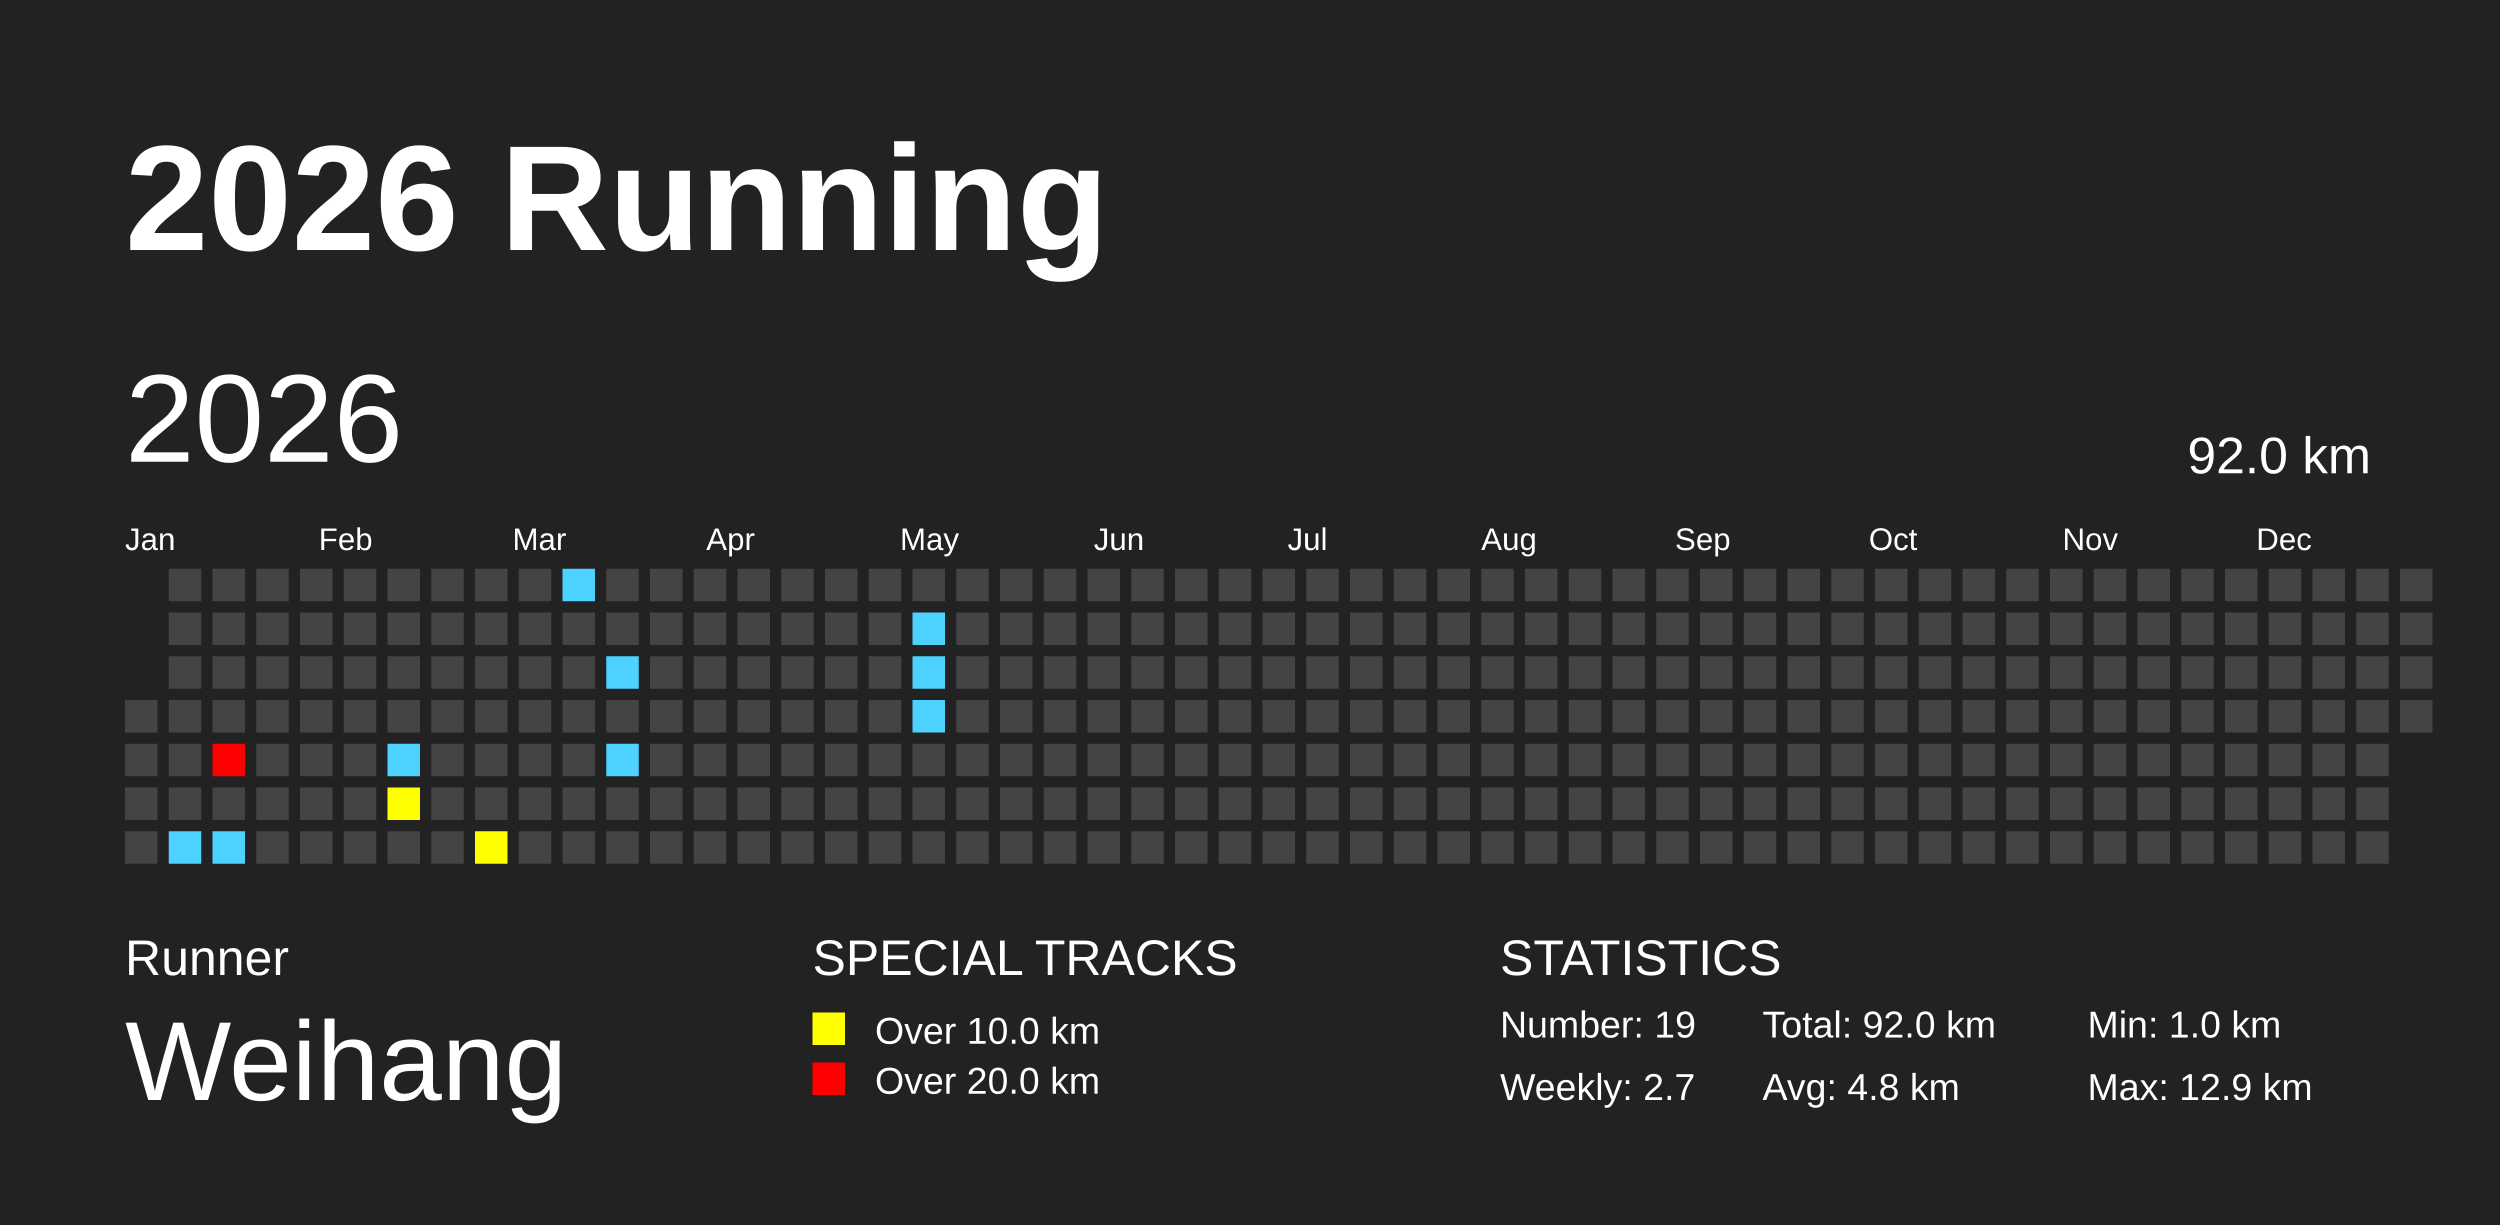
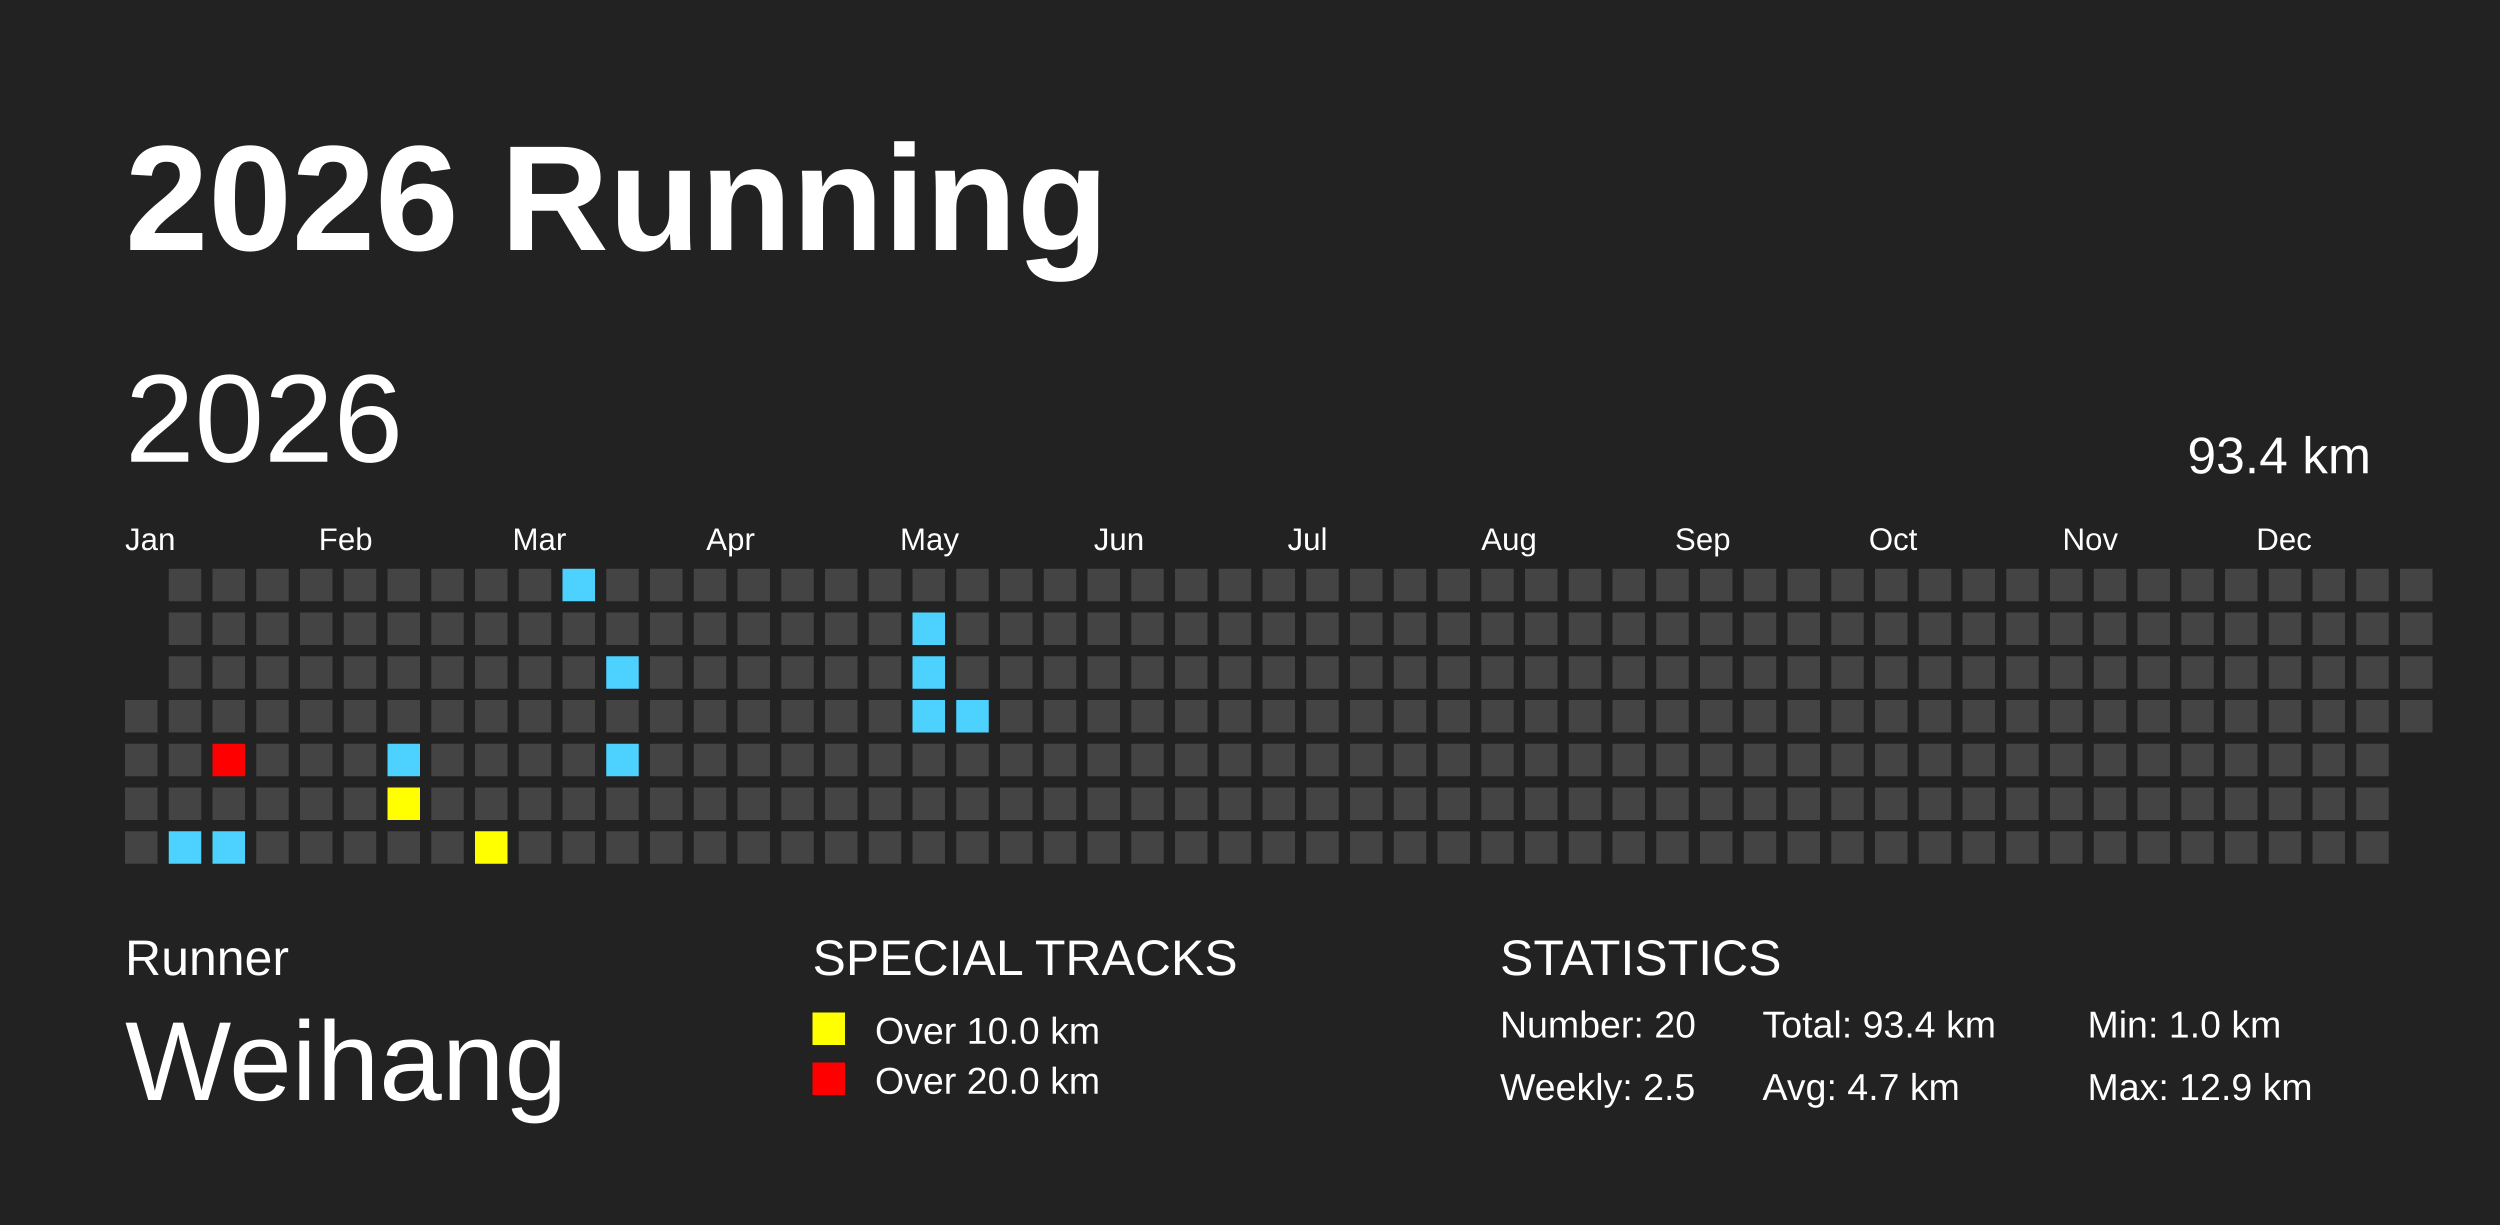
<svg xmlns="http://www.w3.org/2000/svg" baseProfile="full" height="98mm" version="1.1" viewBox="0,0,200,98" width="200mm">
  <defs />
  <rect fill="#222222" height="98" width="200" x="0" y="0" />
  <text fill="#FFFFFF" style="font-size:12px; font-family:Arial; font-weight:bold;" x="10" y="20">2026 Running</text>
  <text fill="#FFFFFF" style="font-size:4px; font-family:Arial" x="10" y="78">Runner</text>
  <text fill="#FFFFFF" style="font-size:9px; font-family:Arial" x="10" y="88">Weihang</text>
  <text fill="#FFFFFF" style="font-size:4px; font-family:Arial" x="65" y="78">SPECIAL TRACKS</text>
  <rect fill="yellow" height="2.6" width="2.6" x="65" y="81" />
  <text fill="#FFFFFF" style="font-size:3px; font-family:Arial" x="70" y="83.5">Over 10.0 km</text>
  <rect fill="red" height="2.6" width="2.6" x="65" y="85" />
  <text fill="#FFFFFF" style="font-size:3px; font-family:Arial" x="70" y="87.5">Over 20.0 km</text>
  <text fill="#FFFFFF" style="font-size:4px; font-family:Arial" x="120" y="78">STATISTICS</text>
-   <text fill="#FFFFFF" style="font-size:3px; font-family:Arial" x="120" y="83">Number: 19</text>
-   <text fill="#FFFFFF" style="font-size:3px; font-family:Arial" x="120" y="88">Weekly: 2.7</text>
-   <text fill="#FFFFFF" style="font-size:3px; font-family:Arial" x="141" y="83">Total: 92.0 km</text>
-   <text fill="#FFFFFF" style="font-size:3px; font-family:Arial" x="141" y="88">Avg: 4.8 km</text>
+   <text fill="#FFFFFF" style="font-size:3px; font-family:Arial" x="120" y="83">Number: 20</text>
+   <text fill="#FFFFFF" style="font-size:3px; font-family:Arial" x="120" y="88">Weekly: 2.5</text>
+   <text fill="#FFFFFF" style="font-size:3px; font-family:Arial" x="141" y="83">Total: 93.4 km</text>
+   <text fill="#FFFFFF" style="font-size:3px; font-family:Arial" x="141" y="88">Avg: 4.7 km</text>
  <text fill="#FFFFFF" style="font-size:3px; font-family:Arial" x="167" y="83">Min: 1.0 km</text>
  <text fill="#FFFFFF" style="font-size:3px; font-family:Arial" x="167" y="88">Max: 12.9 km</text>
  <text dominant-baseline="hanging" fill="#FFFFFF" style="font-size:10.0px; font-family:Arial;" x="10" y="30">2026</text>
-   <text dominant-baseline="hanging" fill="#FFFFFF" style="font-size:4.125px; font-family:Arial;" x="175" y="35">92.0 km</text>
+   <text dominant-baseline="hanging" fill="#FFFFFF" style="font-size:4.125px; font-family:Arial;" x="175" y="35">93.4 km</text>
  <text fill="#FFFFFF" style="font-size:2.5px; font-family:Arial" x="10.0" y="44">Jan</text>
  <text fill="#FFFFFF" style="font-size:2.5px; font-family:Arial" x="25.5" y="44">Feb</text>
  <text fill="#FFFFFF" style="font-size:2.5px; font-family:Arial" x="41.0" y="44">Mar</text>
  <text fill="#FFFFFF" style="font-size:2.5px; font-family:Arial" x="56.5" y="44">Apr</text>
  <text fill="#FFFFFF" style="font-size:2.5px; font-family:Arial" x="72.0" y="44">May</text>
  <text fill="#FFFFFF" style="font-size:2.5px; font-family:Arial" x="87.5" y="44">Jun</text>
  <text fill="#FFFFFF" style="font-size:2.5px; font-family:Arial" x="103.0" y="44">Jul</text>
  <text fill="#FFFFFF" style="font-size:2.5px; font-family:Arial" x="118.5" y="44">Aug</text>
  <text fill="#FFFFFF" style="font-size:2.5px; font-family:Arial" x="134.0" y="44">Sep</text>
  <text fill="#FFFFFF" style="font-size:2.5px; font-family:Arial" x="149.5" y="44">Oct</text>
  <text fill="#FFFFFF" style="font-size:2.5px; font-family:Arial" x="165.0" y="44">Nov</text>
  <text fill="#FFFFFF" style="font-size:2.5px; font-family:Arial" x="180.5" y="44">Dec</text>
  <rect fill="#444444" height="2.6" width="2.6" x="10.0" y="56.0" />
  <rect fill="#444444" height="2.6" width="2.6" x="10.0" y="59.5" />
  <rect fill="#444444" height="2.6" width="2.6" x="10.0" y="63.0" />
  <rect fill="#444444" height="2.6" width="2.6" x="10.0" y="66.5" />
  <rect fill="#444444" height="2.6" width="2.6" x="13.5" y="45.5" />
  <rect fill="#444444" height="2.6" width="2.6" x="13.5" y="49.0" />
  <rect fill="#444444" height="2.6" width="2.6" x="13.5" y="52.5" />
  <rect fill="#444444" height="2.6" width="2.6" x="13.5" y="56.0" />
  <rect fill="#444444" height="2.6" width="2.6" x="13.5" y="59.5" />
  <rect fill="#444444" height="2.6" width="2.6" x="13.5" y="63.0" />
  <rect fill="#4DD2FF" height="2.6" width="2.6" x="13.5" y="66.5" />
  <rect fill="#444444" height="2.6" width="2.6" x="17.0" y="45.5" />
  <rect fill="#444444" height="2.6" width="2.6" x="17.0" y="49.0" />
  <rect fill="#444444" height="2.6" width="2.6" x="17.0" y="52.5" />
  <rect fill="#444444" height="2.6" width="2.6" x="17.0" y="56.0" />
  <rect fill="red" height="2.6" width="2.6" x="17.0" y="59.5" />
  <rect fill="#444444" height="2.6" width="2.6" x="17.0" y="63.0" />
  <rect fill="#4DD2FF" height="2.6" width="2.6" x="17.0" y="66.5" />
  <rect fill="#444444" height="2.6" width="2.6" x="20.5" y="45.5" />
  <rect fill="#444444" height="2.6" width="2.6" x="20.5" y="49.0" />
  <rect fill="#444444" height="2.6" width="2.6" x="20.5" y="52.5" />
  <rect fill="#444444" height="2.6" width="2.6" x="20.5" y="56.0" />
  <rect fill="#444444" height="2.6" width="2.6" x="20.5" y="59.5" />
  <rect fill="#444444" height="2.6" width="2.6" x="20.5" y="63.0" />
  <rect fill="#444444" height="2.6" width="2.6" x="20.5" y="66.5" />
  <rect fill="#444444" height="2.6" width="2.6" x="24.0" y="45.5" />
  <rect fill="#444444" height="2.6" width="2.6" x="24.0" y="49.0" />
  <rect fill="#444444" height="2.6" width="2.6" x="24.0" y="52.5" />
  <rect fill="#444444" height="2.6" width="2.6" x="24.0" y="56.0" />
  <rect fill="#444444" height="2.6" width="2.6" x="24.0" y="59.5" />
  <rect fill="#444444" height="2.6" width="2.6" x="24.0" y="63.0" />
  <rect fill="#444444" height="2.6" width="2.6" x="24.0" y="66.5" />
  <rect fill="#444444" height="2.6" width="2.6" x="27.5" y="45.5" />
  <rect fill="#444444" height="2.6" width="2.6" x="27.5" y="49.0" />
  <rect fill="#444444" height="2.6" width="2.6" x="27.5" y="52.5" />
  <rect fill="#444444" height="2.6" width="2.6" x="27.5" y="56.0" />
  <rect fill="#444444" height="2.6" width="2.6" x="27.5" y="59.5" />
  <rect fill="#444444" height="2.6" width="2.6" x="27.5" y="63.0" />
  <rect fill="#444444" height="2.6" width="2.6" x="27.5" y="66.5" />
  <rect fill="#444444" height="2.6" width="2.6" x="31.0" y="45.5" />
  <rect fill="#444444" height="2.6" width="2.6" x="31.0" y="49.0" />
  <rect fill="#444444" height="2.6" width="2.6" x="31.0" y="52.5" />
  <rect fill="#444444" height="2.6" width="2.6" x="31.0" y="56.0" />
  <rect fill="#4DD2FF" height="2.6" width="2.6" x="31.0" y="59.5" />
  <rect fill="yellow" height="2.6" width="2.6" x="31.0" y="63.0" />
  <rect fill="#444444" height="2.6" width="2.6" x="31.0" y="66.5" />
  <rect fill="#444444" height="2.6" width="2.6" x="34.5" y="45.5" />
  <rect fill="#444444" height="2.6" width="2.6" x="34.5" y="49.0" />
  <rect fill="#444444" height="2.6" width="2.6" x="34.5" y="52.5" />
  <rect fill="#444444" height="2.6" width="2.6" x="34.5" y="56.0" />
  <rect fill="#444444" height="2.6" width="2.6" x="34.5" y="59.5" />
  <rect fill="#444444" height="2.6" width="2.6" x="34.5" y="63.0" />
  <rect fill="#444444" height="2.6" width="2.6" x="34.5" y="66.5" />
  <rect fill="#444444" height="2.6" width="2.6" x="38.0" y="45.5" />
  <rect fill="#444444" height="2.6" width="2.6" x="38.0" y="49.0" />
  <rect fill="#444444" height="2.6" width="2.6" x="38.0" y="52.5" />
  <rect fill="#444444" height="2.6" width="2.6" x="38.0" y="56.0" />
  <rect fill="#444444" height="2.6" width="2.6" x="38.0" y="59.5" />
  <rect fill="#444444" height="2.6" width="2.6" x="38.0" y="63.0" />
  <rect fill="yellow" height="2.6" width="2.6" x="38.0" y="66.5" />
  <rect fill="#444444" height="2.6" width="2.6" x="41.5" y="45.5" />
  <rect fill="#444444" height="2.6" width="2.6" x="41.5" y="49.0" />
  <rect fill="#444444" height="2.6" width="2.6" x="41.5" y="52.5" />
  <rect fill="#444444" height="2.6" width="2.6" x="41.5" y="56.0" />
  <rect fill="#444444" height="2.6" width="2.6" x="41.5" y="59.5" />
  <rect fill="#444444" height="2.6" width="2.6" x="41.5" y="63.0" />
  <rect fill="#444444" height="2.6" width="2.6" x="41.5" y="66.5" />
  <rect fill="#4DD2FF" height="2.6" width="2.6" x="45.0" y="45.5" />
  <rect fill="#444444" height="2.6" width="2.6" x="45.0" y="49.0" />
  <rect fill="#444444" height="2.6" width="2.6" x="45.0" y="52.5" />
  <rect fill="#444444" height="2.6" width="2.6" x="45.0" y="56.0" />
  <rect fill="#444444" height="2.6" width="2.6" x="45.0" y="59.5" />
  <rect fill="#444444" height="2.6" width="2.6" x="45.0" y="63.0" />
  <rect fill="#444444" height="2.6" width="2.6" x="45.0" y="66.5" />
  <rect fill="#444444" height="2.6" width="2.6" x="48.5" y="45.5" />
  <rect fill="#444444" height="2.6" width="2.6" x="48.5" y="49.0" />
  <rect fill="#4DD2FF" height="2.6" width="2.6" x="48.5" y="52.5" />
  <rect fill="#444444" height="2.6" width="2.6" x="48.5" y="56.0" />
  <rect fill="#4DD2FF" height="2.6" width="2.6" x="48.5" y="59.5" />
  <rect fill="#444444" height="2.6" width="2.6" x="48.5" y="63.0" />
  <rect fill="#444444" height="2.6" width="2.6" x="48.5" y="66.5" />
  <rect fill="#444444" height="2.6" width="2.6" x="52.0" y="45.5" />
  <rect fill="#444444" height="2.6" width="2.6" x="52.0" y="49.0" />
  <rect fill="#444444" height="2.6" width="2.6" x="52.0" y="52.5" />
  <rect fill="#444444" height="2.6" width="2.6" x="52.0" y="56.0" />
  <rect fill="#444444" height="2.6" width="2.6" x="52.0" y="59.5" />
  <rect fill="#444444" height="2.6" width="2.6" x="52.0" y="63.0" />
  <rect fill="#444444" height="2.6" width="2.6" x="52.0" y="66.5" />
  <rect fill="#444444" height="2.6" width="2.6" x="55.5" y="45.5" />
  <rect fill="#444444" height="2.6" width="2.6" x="55.5" y="49.0" />
  <rect fill="#444444" height="2.6" width="2.6" x="55.5" y="52.5" />
  <rect fill="#444444" height="2.6" width="2.6" x="55.5" y="56.0" />
  <rect fill="#444444" height="2.6" width="2.6" x="55.5" y="59.5" />
  <rect fill="#444444" height="2.6" width="2.6" x="55.5" y="63.0" />
  <rect fill="#444444" height="2.6" width="2.6" x="55.5" y="66.5" />
  <rect fill="#444444" height="2.6" width="2.6" x="59.0" y="45.5" />
  <rect fill="#444444" height="2.6" width="2.6" x="59.0" y="49.0" />
  <rect fill="#444444" height="2.6" width="2.6" x="59.0" y="52.5" />
  <rect fill="#444444" height="2.6" width="2.6" x="59.0" y="56.0" />
  <rect fill="#444444" height="2.6" width="2.6" x="59.0" y="59.5" />
  <rect fill="#444444" height="2.6" width="2.6" x="59.0" y="63.0" />
  <rect fill="#444444" height="2.6" width="2.6" x="59.0" y="66.5" />
  <rect fill="#444444" height="2.6" width="2.6" x="62.5" y="45.5" />
  <rect fill="#444444" height="2.6" width="2.6" x="62.5" y="49.0" />
  <rect fill="#444444" height="2.6" width="2.6" x="62.5" y="52.5" />
  <rect fill="#444444" height="2.6" width="2.6" x="62.5" y="56.0" />
  <rect fill="#444444" height="2.6" width="2.6" x="62.5" y="59.5" />
  <rect fill="#444444" height="2.6" width="2.6" x="62.5" y="63.0" />
  <rect fill="#444444" height="2.6" width="2.6" x="62.5" y="66.5" />
  <rect fill="#444444" height="2.6" width="2.6" x="66.0" y="45.5" />
  <rect fill="#444444" height="2.6" width="2.6" x="66.0" y="49.0" />
  <rect fill="#444444" height="2.6" width="2.6" x="66.0" y="52.5" />
  <rect fill="#444444" height="2.6" width="2.6" x="66.0" y="56.0" />
  <rect fill="#444444" height="2.6" width="2.6" x="66.0" y="59.5" />
  <rect fill="#444444" height="2.6" width="2.6" x="66.0" y="63.0" />
  <rect fill="#444444" height="2.6" width="2.6" x="66.0" y="66.5" />
  <rect fill="#444444" height="2.6" width="2.6" x="69.5" y="45.5" />
  <rect fill="#444444" height="2.6" width="2.6" x="69.5" y="49.0" />
  <rect fill="#444444" height="2.6" width="2.6" x="69.5" y="52.5" />
  <rect fill="#444444" height="2.6" width="2.6" x="69.5" y="56.0" />
  <rect fill="#444444" height="2.6" width="2.6" x="69.5" y="59.5" />
  <rect fill="#444444" height="2.6" width="2.6" x="69.5" y="63.0" />
  <rect fill="#444444" height="2.6" width="2.6" x="69.5" y="66.5" />
  <rect fill="#444444" height="2.6" width="2.6" x="73.0" y="45.5" />
  <rect fill="#4DD2FF" height="2.6" width="2.6" x="73.0" y="49.0" />
  <rect fill="#4DD2FF" height="2.6" width="2.6" x="73.0" y="52.5" />
  <rect fill="#4DD2FF" height="2.6" width="2.6" x="73.0" y="56.0" />
  <rect fill="#444444" height="2.6" width="2.6" x="73.0" y="59.5" />
  <rect fill="#444444" height="2.6" width="2.6" x="73.0" y="63.0" />
  <rect fill="#444444" height="2.6" width="2.6" x="73.0" y="66.5" />
  <rect fill="#444444" height="2.6" width="2.6" x="76.5" y="45.5" />
  <rect fill="#444444" height="2.6" width="2.6" x="76.5" y="49.0" />
  <rect fill="#444444" height="2.6" width="2.6" x="76.5" y="52.5" />
-   <rect fill="#444444" height="2.6" width="2.6" x="76.5" y="56.0" />
+   <rect fill="#4DD2FF" height="2.6" width="2.6" x="76.5" y="56.0" />
  <rect fill="#444444" height="2.6" width="2.6" x="76.5" y="59.5" />
  <rect fill="#444444" height="2.6" width="2.6" x="76.5" y="63.0" />
  <rect fill="#444444" height="2.6" width="2.6" x="76.5" y="66.5" />
  <rect fill="#444444" height="2.6" width="2.6" x="80.0" y="45.5" />
  <rect fill="#444444" height="2.6" width="2.6" x="80.0" y="49.0" />
  <rect fill="#444444" height="2.6" width="2.6" x="80.0" y="52.5" />
  <rect fill="#444444" height="2.6" width="2.6" x="80.0" y="56.0" />
  <rect fill="#444444" height="2.6" width="2.6" x="80.0" y="59.5" />
  <rect fill="#444444" height="2.6" width="2.6" x="80.0" y="63.0" />
  <rect fill="#444444" height="2.6" width="2.6" x="80.0" y="66.5" />
  <rect fill="#444444" height="2.6" width="2.6" x="83.5" y="45.5" />
  <rect fill="#444444" height="2.6" width="2.6" x="83.5" y="49.0" />
  <rect fill="#444444" height="2.6" width="2.6" x="83.5" y="52.5" />
  <rect fill="#444444" height="2.6" width="2.6" x="83.5" y="56.0" />
  <rect fill="#444444" height="2.6" width="2.6" x="83.5" y="59.5" />
  <rect fill="#444444" height="2.6" width="2.6" x="83.5" y="63.0" />
  <rect fill="#444444" height="2.6" width="2.6" x="83.5" y="66.5" />
  <rect fill="#444444" height="2.6" width="2.6" x="87.0" y="45.5" />
  <rect fill="#444444" height="2.6" width="2.6" x="87.0" y="49.0" />
  <rect fill="#444444" height="2.6" width="2.6" x="87.0" y="52.5" />
  <rect fill="#444444" height="2.6" width="2.6" x="87.0" y="56.0" />
  <rect fill="#444444" height="2.6" width="2.6" x="87.0" y="59.5" />
  <rect fill="#444444" height="2.6" width="2.6" x="87.0" y="63.0" />
  <rect fill="#444444" height="2.6" width="2.6" x="87.0" y="66.5" />
  <rect fill="#444444" height="2.6" width="2.6" x="90.5" y="45.5" />
  <rect fill="#444444" height="2.6" width="2.6" x="90.5" y="49.0" />
  <rect fill="#444444" height="2.6" width="2.6" x="90.5" y="52.5" />
  <rect fill="#444444" height="2.6" width="2.6" x="90.5" y="56.0" />
  <rect fill="#444444" height="2.6" width="2.6" x="90.5" y="59.5" />
  <rect fill="#444444" height="2.6" width="2.6" x="90.5" y="63.0" />
  <rect fill="#444444" height="2.6" width="2.6" x="90.5" y="66.5" />
  <rect fill="#444444" height="2.6" width="2.6" x="94.0" y="45.5" />
  <rect fill="#444444" height="2.6" width="2.6" x="94.0" y="49.0" />
  <rect fill="#444444" height="2.6" width="2.6" x="94.0" y="52.5" />
  <rect fill="#444444" height="2.6" width="2.6" x="94.0" y="56.0" />
  <rect fill="#444444" height="2.6" width="2.6" x="94.0" y="59.5" />
  <rect fill="#444444" height="2.6" width="2.6" x="94.0" y="63.0" />
  <rect fill="#444444" height="2.6" width="2.6" x="94.0" y="66.5" />
  <rect fill="#444444" height="2.6" width="2.6" x="97.5" y="45.5" />
  <rect fill="#444444" height="2.6" width="2.6" x="97.5" y="49.0" />
  <rect fill="#444444" height="2.6" width="2.6" x="97.5" y="52.5" />
  <rect fill="#444444" height="2.6" width="2.6" x="97.5" y="56.0" />
  <rect fill="#444444" height="2.6" width="2.6" x="97.5" y="59.5" />
  <rect fill="#444444" height="2.6" width="2.6" x="97.5" y="63.0" />
  <rect fill="#444444" height="2.6" width="2.6" x="97.5" y="66.5" />
  <rect fill="#444444" height="2.6" width="2.6" x="101.0" y="45.5" />
  <rect fill="#444444" height="2.6" width="2.6" x="101.0" y="49.0" />
  <rect fill="#444444" height="2.6" width="2.6" x="101.0" y="52.5" />
  <rect fill="#444444" height="2.6" width="2.6" x="101.0" y="56.0" />
  <rect fill="#444444" height="2.6" width="2.6" x="101.0" y="59.5" />
  <rect fill="#444444" height="2.6" width="2.6" x="101.0" y="63.0" />
  <rect fill="#444444" height="2.6" width="2.6" x="101.0" y="66.5" />
  <rect fill="#444444" height="2.6" width="2.6" x="104.5" y="45.5" />
  <rect fill="#444444" height="2.6" width="2.6" x="104.5" y="49.0" />
  <rect fill="#444444" height="2.6" width="2.6" x="104.5" y="52.5" />
  <rect fill="#444444" height="2.6" width="2.6" x="104.5" y="56.0" />
  <rect fill="#444444" height="2.6" width="2.6" x="104.5" y="59.5" />
  <rect fill="#444444" height="2.6" width="2.6" x="104.5" y="63.0" />
  <rect fill="#444444" height="2.6" width="2.6" x="104.5" y="66.5" />
  <rect fill="#444444" height="2.6" width="2.6" x="108.0" y="45.5" />
  <rect fill="#444444" height="2.6" width="2.6" x="108.0" y="49.0" />
  <rect fill="#444444" height="2.6" width="2.6" x="108.0" y="52.5" />
  <rect fill="#444444" height="2.6" width="2.6" x="108.0" y="56.0" />
  <rect fill="#444444" height="2.6" width="2.6" x="108.0" y="59.5" />
  <rect fill="#444444" height="2.6" width="2.6" x="108.0" y="63.0" />
  <rect fill="#444444" height="2.6" width="2.6" x="108.0" y="66.5" />
  <rect fill="#444444" height="2.6" width="2.6" x="111.5" y="45.5" />
  <rect fill="#444444" height="2.6" width="2.6" x="111.5" y="49.0" />
  <rect fill="#444444" height="2.6" width="2.6" x="111.5" y="52.5" />
  <rect fill="#444444" height="2.6" width="2.6" x="111.5" y="56.0" />
  <rect fill="#444444" height="2.6" width="2.6" x="111.5" y="59.5" />
  <rect fill="#444444" height="2.6" width="2.6" x="111.5" y="63.0" />
  <rect fill="#444444" height="2.6" width="2.6" x="111.5" y="66.5" />
  <rect fill="#444444" height="2.6" width="2.6" x="115.0" y="45.5" />
  <rect fill="#444444" height="2.6" width="2.6" x="115.0" y="49.0" />
  <rect fill="#444444" height="2.6" width="2.6" x="115.0" y="52.5" />
  <rect fill="#444444" height="2.6" width="2.6" x="115.0" y="56.0" />
  <rect fill="#444444" height="2.6" width="2.6" x="115.0" y="59.5" />
  <rect fill="#444444" height="2.6" width="2.6" x="115.0" y="63.0" />
  <rect fill="#444444" height="2.6" width="2.6" x="115.0" y="66.5" />
  <rect fill="#444444" height="2.6" width="2.6" x="118.5" y="45.5" />
  <rect fill="#444444" height="2.6" width="2.6" x="118.5" y="49.0" />
  <rect fill="#444444" height="2.6" width="2.6" x="118.5" y="52.5" />
  <rect fill="#444444" height="2.6" width="2.6" x="118.5" y="56.0" />
  <rect fill="#444444" height="2.6" width="2.6" x="118.5" y="59.5" />
  <rect fill="#444444" height="2.6" width="2.6" x="118.5" y="63.0" />
  <rect fill="#444444" height="2.6" width="2.6" x="118.5" y="66.5" />
  <rect fill="#444444" height="2.6" width="2.6" x="122.0" y="45.5" />
  <rect fill="#444444" height="2.6" width="2.6" x="122.0" y="49.0" />
  <rect fill="#444444" height="2.6" width="2.6" x="122.0" y="52.5" />
  <rect fill="#444444" height="2.6" width="2.6" x="122.0" y="56.0" />
  <rect fill="#444444" height="2.6" width="2.6" x="122.0" y="59.5" />
  <rect fill="#444444" height="2.6" width="2.6" x="122.0" y="63.0" />
  <rect fill="#444444" height="2.6" width="2.6" x="122.0" y="66.5" />
  <rect fill="#444444" height="2.6" width="2.6" x="125.5" y="45.5" />
  <rect fill="#444444" height="2.6" width="2.6" x="125.5" y="49.0" />
  <rect fill="#444444" height="2.6" width="2.6" x="125.5" y="52.5" />
  <rect fill="#444444" height="2.6" width="2.6" x="125.5" y="56.0" />
  <rect fill="#444444" height="2.6" width="2.6" x="125.5" y="59.5" />
  <rect fill="#444444" height="2.6" width="2.6" x="125.5" y="63.0" />
  <rect fill="#444444" height="2.6" width="2.6" x="125.5" y="66.5" />
  <rect fill="#444444" height="2.6" width="2.6" x="129.0" y="45.5" />
  <rect fill="#444444" height="2.6" width="2.6" x="129.0" y="49.0" />
  <rect fill="#444444" height="2.6" width="2.6" x="129.0" y="52.5" />
  <rect fill="#444444" height="2.6" width="2.6" x="129.0" y="56.0" />
  <rect fill="#444444" height="2.6" width="2.6" x="129.0" y="59.5" />
  <rect fill="#444444" height="2.6" width="2.6" x="129.0" y="63.0" />
  <rect fill="#444444" height="2.6" width="2.6" x="129.0" y="66.5" />
  <rect fill="#444444" height="2.6" width="2.6" x="132.5" y="45.5" />
  <rect fill="#444444" height="2.6" width="2.6" x="132.5" y="49.0" />
  <rect fill="#444444" height="2.6" width="2.6" x="132.5" y="52.5" />
  <rect fill="#444444" height="2.6" width="2.6" x="132.5" y="56.0" />
  <rect fill="#444444" height="2.6" width="2.6" x="132.5" y="59.5" />
  <rect fill="#444444" height="2.6" width="2.6" x="132.5" y="63.0" />
  <rect fill="#444444" height="2.6" width="2.6" x="132.5" y="66.5" />
  <rect fill="#444444" height="2.6" width="2.6" x="136.0" y="45.5" />
  <rect fill="#444444" height="2.6" width="2.6" x="136.0" y="49.0" />
  <rect fill="#444444" height="2.6" width="2.6" x="136.0" y="52.5" />
  <rect fill="#444444" height="2.6" width="2.6" x="136.0" y="56.0" />
  <rect fill="#444444" height="2.6" width="2.6" x="136.0" y="59.5" />
  <rect fill="#444444" height="2.6" width="2.6" x="136.0" y="63.0" />
  <rect fill="#444444" height="2.6" width="2.6" x="136.0" y="66.5" />
  <rect fill="#444444" height="2.6" width="2.6" x="139.5" y="45.5" />
  <rect fill="#444444" height="2.6" width="2.6" x="139.5" y="49.0" />
  <rect fill="#444444" height="2.6" width="2.6" x="139.5" y="52.5" />
  <rect fill="#444444" height="2.6" width="2.6" x="139.5" y="56.0" />
  <rect fill="#444444" height="2.6" width="2.6" x="139.5" y="59.5" />
  <rect fill="#444444" height="2.6" width="2.6" x="139.5" y="63.0" />
  <rect fill="#444444" height="2.6" width="2.6" x="139.5" y="66.5" />
  <rect fill="#444444" height="2.6" width="2.6" x="143.0" y="45.5" />
  <rect fill="#444444" height="2.6" width="2.6" x="143.0" y="49.0" />
  <rect fill="#444444" height="2.6" width="2.6" x="143.0" y="52.5" />
  <rect fill="#444444" height="2.6" width="2.6" x="143.0" y="56.0" />
  <rect fill="#444444" height="2.6" width="2.6" x="143.0" y="59.5" />
  <rect fill="#444444" height="2.6" width="2.6" x="143.0" y="63.0" />
  <rect fill="#444444" height="2.6" width="2.6" x="143.0" y="66.5" />
  <rect fill="#444444" height="2.6" width="2.6" x="146.5" y="45.5" />
  <rect fill="#444444" height="2.6" width="2.6" x="146.5" y="49.0" />
  <rect fill="#444444" height="2.6" width="2.6" x="146.5" y="52.5" />
  <rect fill="#444444" height="2.6" width="2.6" x="146.5" y="56.0" />
  <rect fill="#444444" height="2.6" width="2.6" x="146.5" y="59.5" />
  <rect fill="#444444" height="2.6" width="2.6" x="146.5" y="63.0" />
  <rect fill="#444444" height="2.6" width="2.6" x="146.5" y="66.5" />
  <rect fill="#444444" height="2.6" width="2.6" x="150.0" y="45.5" />
  <rect fill="#444444" height="2.6" width="2.6" x="150.0" y="49.0" />
  <rect fill="#444444" height="2.6" width="2.6" x="150.0" y="52.5" />
  <rect fill="#444444" height="2.6" width="2.6" x="150.0" y="56.0" />
  <rect fill="#444444" height="2.6" width="2.6" x="150.0" y="59.5" />
  <rect fill="#444444" height="2.6" width="2.6" x="150.0" y="63.0" />
  <rect fill="#444444" height="2.6" width="2.6" x="150.0" y="66.5" />
  <rect fill="#444444" height="2.6" width="2.6" x="153.5" y="45.5" />
  <rect fill="#444444" height="2.6" width="2.6" x="153.5" y="49.0" />
  <rect fill="#444444" height="2.6" width="2.6" x="153.5" y="52.5" />
  <rect fill="#444444" height="2.6" width="2.6" x="153.5" y="56.0" />
  <rect fill="#444444" height="2.6" width="2.6" x="153.5" y="59.5" />
  <rect fill="#444444" height="2.6" width="2.6" x="153.5" y="63.0" />
  <rect fill="#444444" height="2.6" width="2.6" x="153.5" y="66.5" />
  <rect fill="#444444" height="2.6" width="2.6" x="157.0" y="45.5" />
  <rect fill="#444444" height="2.6" width="2.6" x="157.0" y="49.0" />
  <rect fill="#444444" height="2.6" width="2.6" x="157.0" y="52.5" />
  <rect fill="#444444" height="2.6" width="2.6" x="157.0" y="56.0" />
  <rect fill="#444444" height="2.6" width="2.6" x="157.0" y="59.5" />
  <rect fill="#444444" height="2.6" width="2.6" x="157.0" y="63.0" />
  <rect fill="#444444" height="2.6" width="2.6" x="157.0" y="66.5" />
  <rect fill="#444444" height="2.6" width="2.6" x="160.5" y="45.5" />
  <rect fill="#444444" height="2.6" width="2.6" x="160.5" y="49.0" />
  <rect fill="#444444" height="2.6" width="2.6" x="160.5" y="52.5" />
  <rect fill="#444444" height="2.6" width="2.6" x="160.5" y="56.0" />
  <rect fill="#444444" height="2.6" width="2.6" x="160.5" y="59.5" />
  <rect fill="#444444" height="2.6" width="2.6" x="160.5" y="63.0" />
  <rect fill="#444444" height="2.6" width="2.6" x="160.5" y="66.5" />
  <rect fill="#444444" height="2.6" width="2.6" x="164.0" y="45.5" />
  <rect fill="#444444" height="2.6" width="2.6" x="164.0" y="49.0" />
  <rect fill="#444444" height="2.6" width="2.6" x="164.0" y="52.5" />
  <rect fill="#444444" height="2.6" width="2.6" x="164.0" y="56.0" />
  <rect fill="#444444" height="2.6" width="2.6" x="164.0" y="59.5" />
  <rect fill="#444444" height="2.6" width="2.6" x="164.0" y="63.0" />
  <rect fill="#444444" height="2.6" width="2.6" x="164.0" y="66.5" />
  <rect fill="#444444" height="2.6" width="2.6" x="167.5" y="45.5" />
  <rect fill="#444444" height="2.6" width="2.6" x="167.5" y="49.0" />
  <rect fill="#444444" height="2.6" width="2.6" x="167.5" y="52.5" />
  <rect fill="#444444" height="2.6" width="2.6" x="167.5" y="56.0" />
  <rect fill="#444444" height="2.6" width="2.6" x="167.5" y="59.5" />
  <rect fill="#444444" height="2.6" width="2.6" x="167.5" y="63.0" />
  <rect fill="#444444" height="2.6" width="2.6" x="167.5" y="66.5" />
  <rect fill="#444444" height="2.6" width="2.6" x="171.0" y="45.5" />
  <rect fill="#444444" height="2.6" width="2.6" x="171.0" y="49.0" />
  <rect fill="#444444" height="2.6" width="2.6" x="171.0" y="52.5" />
  <rect fill="#444444" height="2.6" width="2.6" x="171.0" y="56.0" />
  <rect fill="#444444" height="2.6" width="2.6" x="171.0" y="59.5" />
  <rect fill="#444444" height="2.6" width="2.6" x="171.0" y="63.0" />
  <rect fill="#444444" height="2.6" width="2.6" x="171.0" y="66.5" />
  <rect fill="#444444" height="2.6" width="2.6" x="174.5" y="45.5" />
  <rect fill="#444444" height="2.6" width="2.6" x="174.5" y="49.0" />
  <rect fill="#444444" height="2.6" width="2.6" x="174.5" y="52.5" />
  <rect fill="#444444" height="2.6" width="2.6" x="174.5" y="56.0" />
  <rect fill="#444444" height="2.6" width="2.6" x="174.5" y="59.5" />
  <rect fill="#444444" height="2.6" width="2.6" x="174.5" y="63.0" />
  <rect fill="#444444" height="2.6" width="2.6" x="174.5" y="66.5" />
  <rect fill="#444444" height="2.6" width="2.6" x="178.0" y="45.5" />
  <rect fill="#444444" height="2.6" width="2.6" x="178.0" y="49.0" />
  <rect fill="#444444" height="2.6" width="2.6" x="178.0" y="52.5" />
  <rect fill="#444444" height="2.6" width="2.6" x="178.0" y="56.0" />
  <rect fill="#444444" height="2.6" width="2.6" x="178.0" y="59.5" />
  <rect fill="#444444" height="2.6" width="2.6" x="178.0" y="63.0" />
  <rect fill="#444444" height="2.6" width="2.6" x="178.0" y="66.5" />
  <rect fill="#444444" height="2.6" width="2.6" x="181.5" y="45.5" />
  <rect fill="#444444" height="2.6" width="2.6" x="181.5" y="49.0" />
  <rect fill="#444444" height="2.6" width="2.6" x="181.5" y="52.5" />
  <rect fill="#444444" height="2.6" width="2.6" x="181.5" y="56.0" />
  <rect fill="#444444" height="2.6" width="2.6" x="181.5" y="59.5" />
  <rect fill="#444444" height="2.6" width="2.6" x="181.5" y="63.0" />
  <rect fill="#444444" height="2.6" width="2.6" x="181.5" y="66.5" />
  <rect fill="#444444" height="2.6" width="2.6" x="185.0" y="45.5" />
  <rect fill="#444444" height="2.6" width="2.6" x="185.0" y="49.0" />
  <rect fill="#444444" height="2.6" width="2.6" x="185.0" y="52.5" />
  <rect fill="#444444" height="2.6" width="2.6" x="185.0" y="56.0" />
  <rect fill="#444444" height="2.6" width="2.6" x="185.0" y="59.5" />
  <rect fill="#444444" height="2.6" width="2.6" x="185.0" y="63.0" />
  <rect fill="#444444" height="2.6" width="2.6" x="185.0" y="66.5" />
  <rect fill="#444444" height="2.6" width="2.6" x="188.5" y="45.5" />
  <rect fill="#444444" height="2.6" width="2.6" x="188.5" y="49.0" />
  <rect fill="#444444" height="2.6" width="2.6" x="188.5" y="52.5" />
  <rect fill="#444444" height="2.6" width="2.6" x="188.5" y="56.0" />
  <rect fill="#444444" height="2.6" width="2.6" x="188.5" y="59.5" />
  <rect fill="#444444" height="2.6" width="2.6" x="188.5" y="63.0" />
  <rect fill="#444444" height="2.6" width="2.6" x="188.5" y="66.5" />
  <rect fill="#444444" height="2.6" width="2.6" x="192.0" y="45.5" />
  <rect fill="#444444" height="2.6" width="2.6" x="192.0" y="49.0" />
  <rect fill="#444444" height="2.6" width="2.6" x="192.0" y="52.5" />
  <rect fill="#444444" height="2.6" width="2.6" x="192.0" y="56.0" />
</svg>
